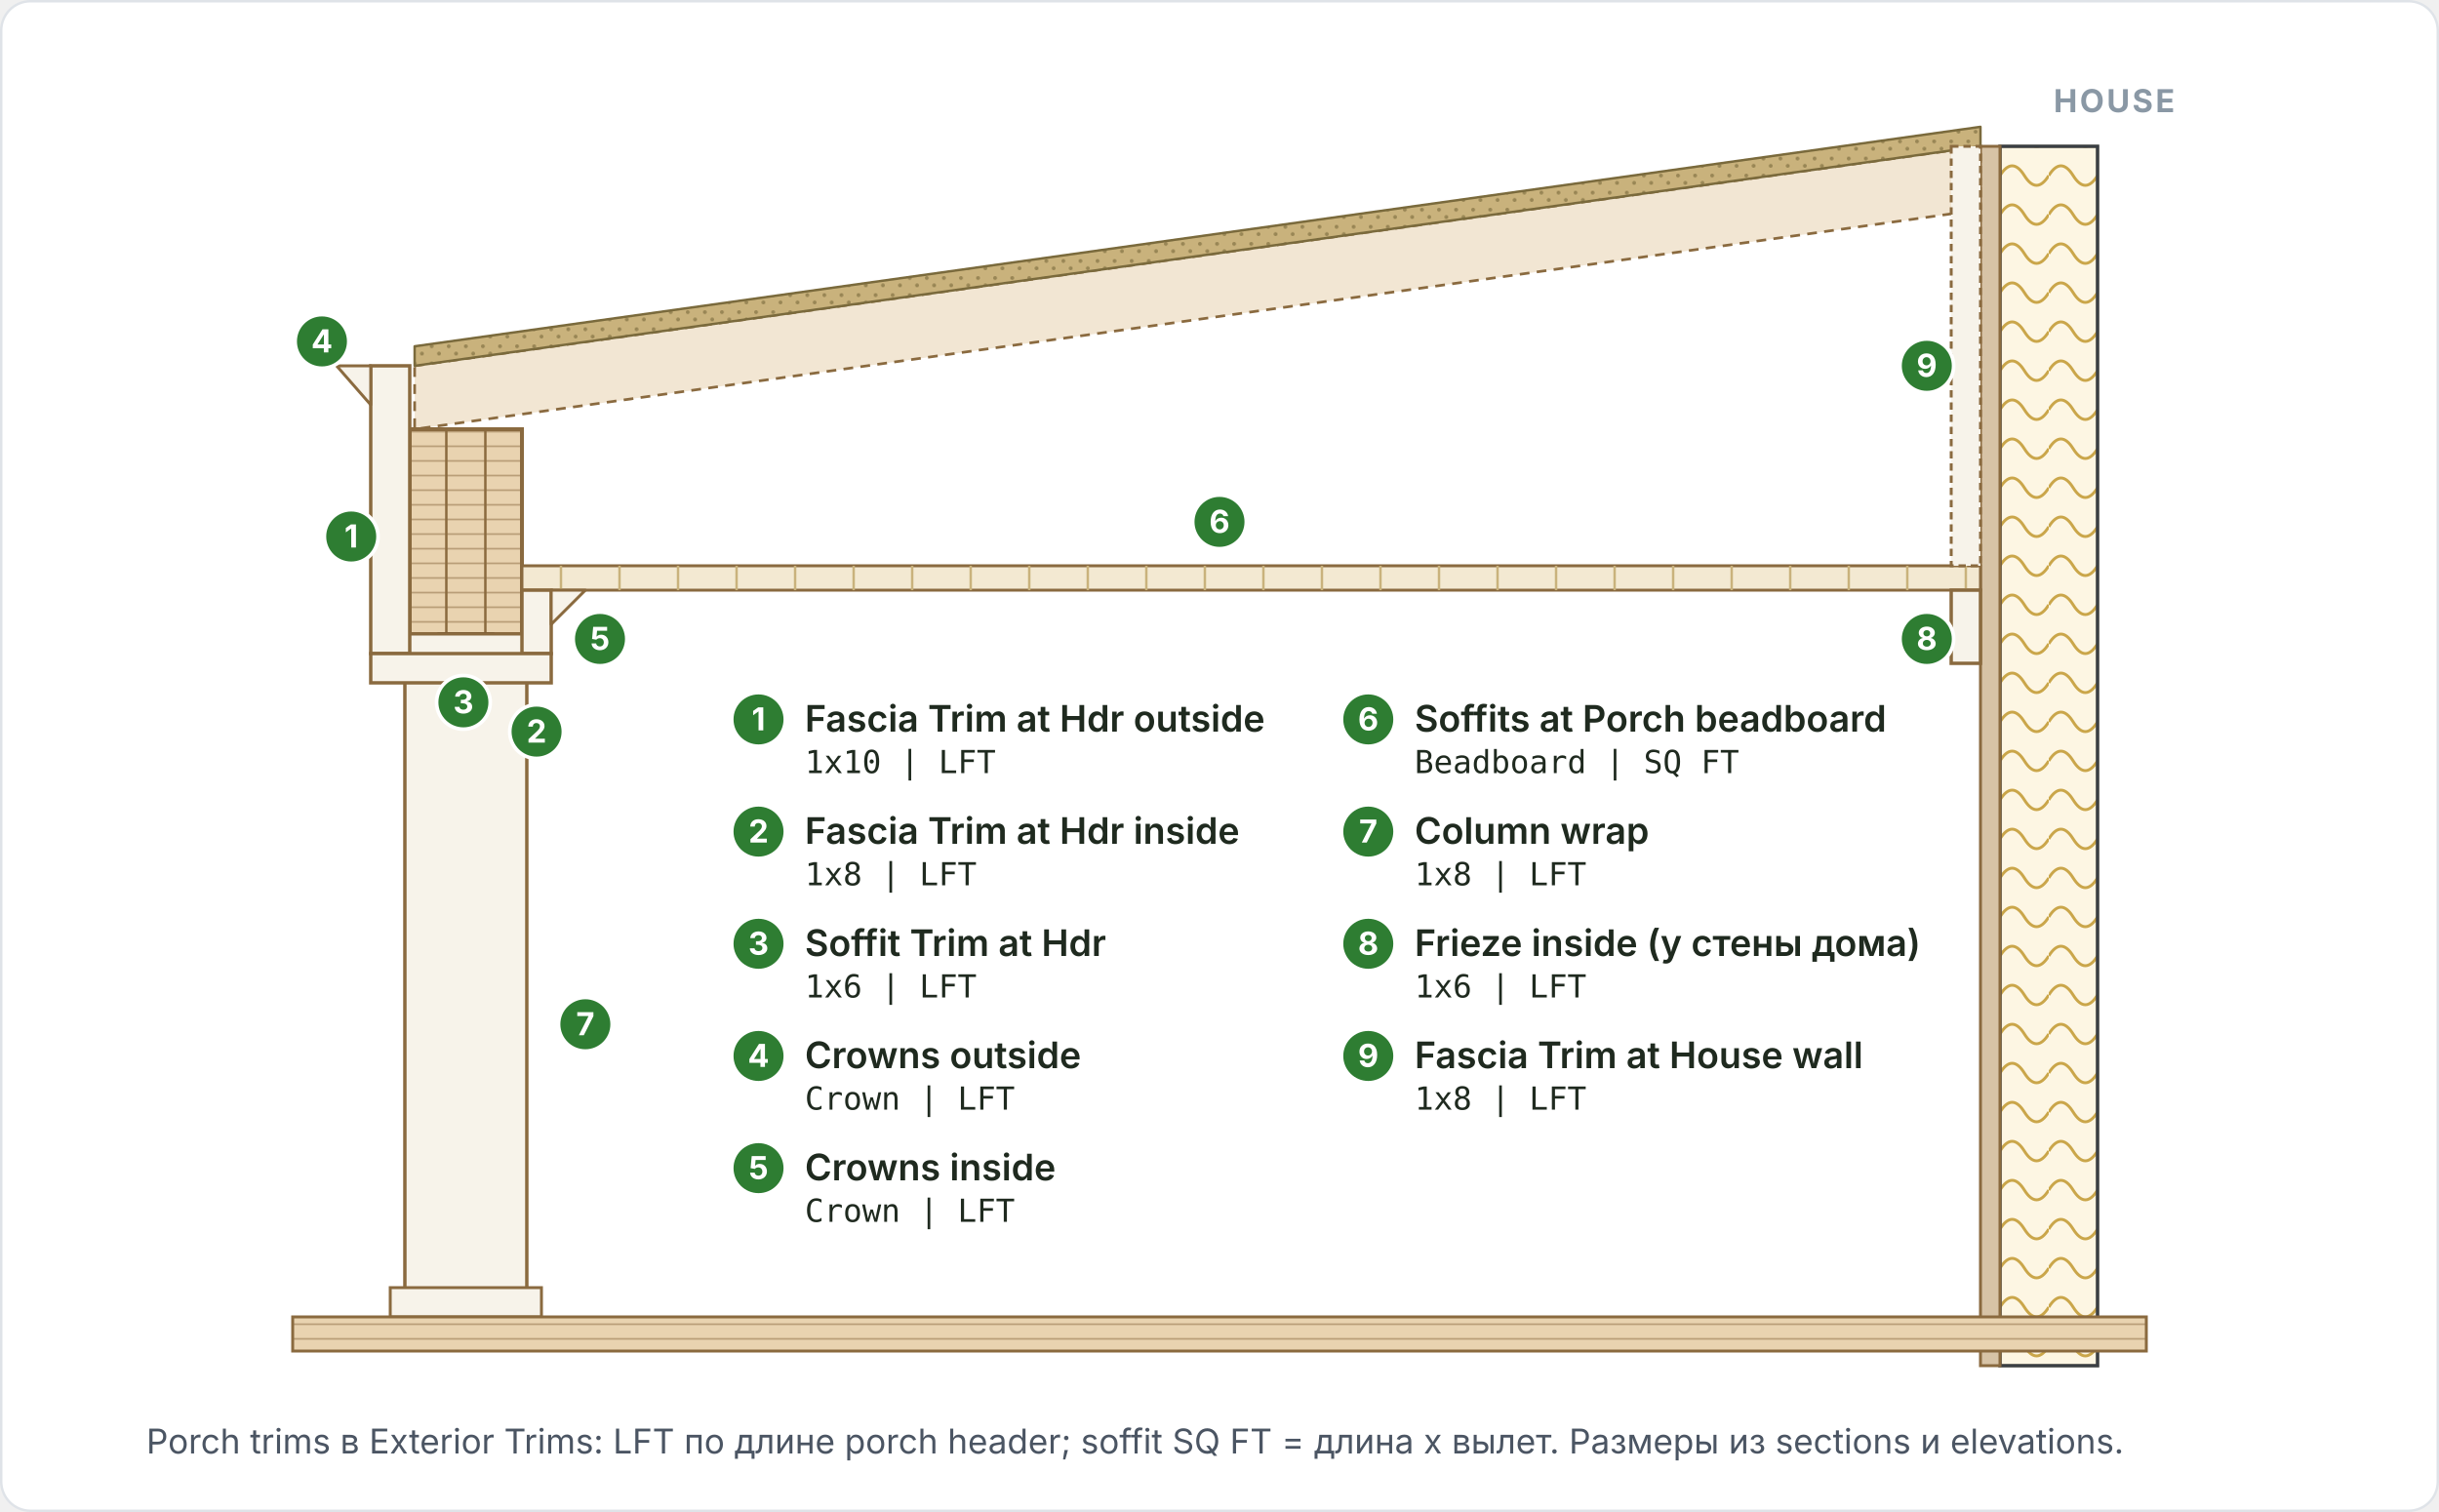
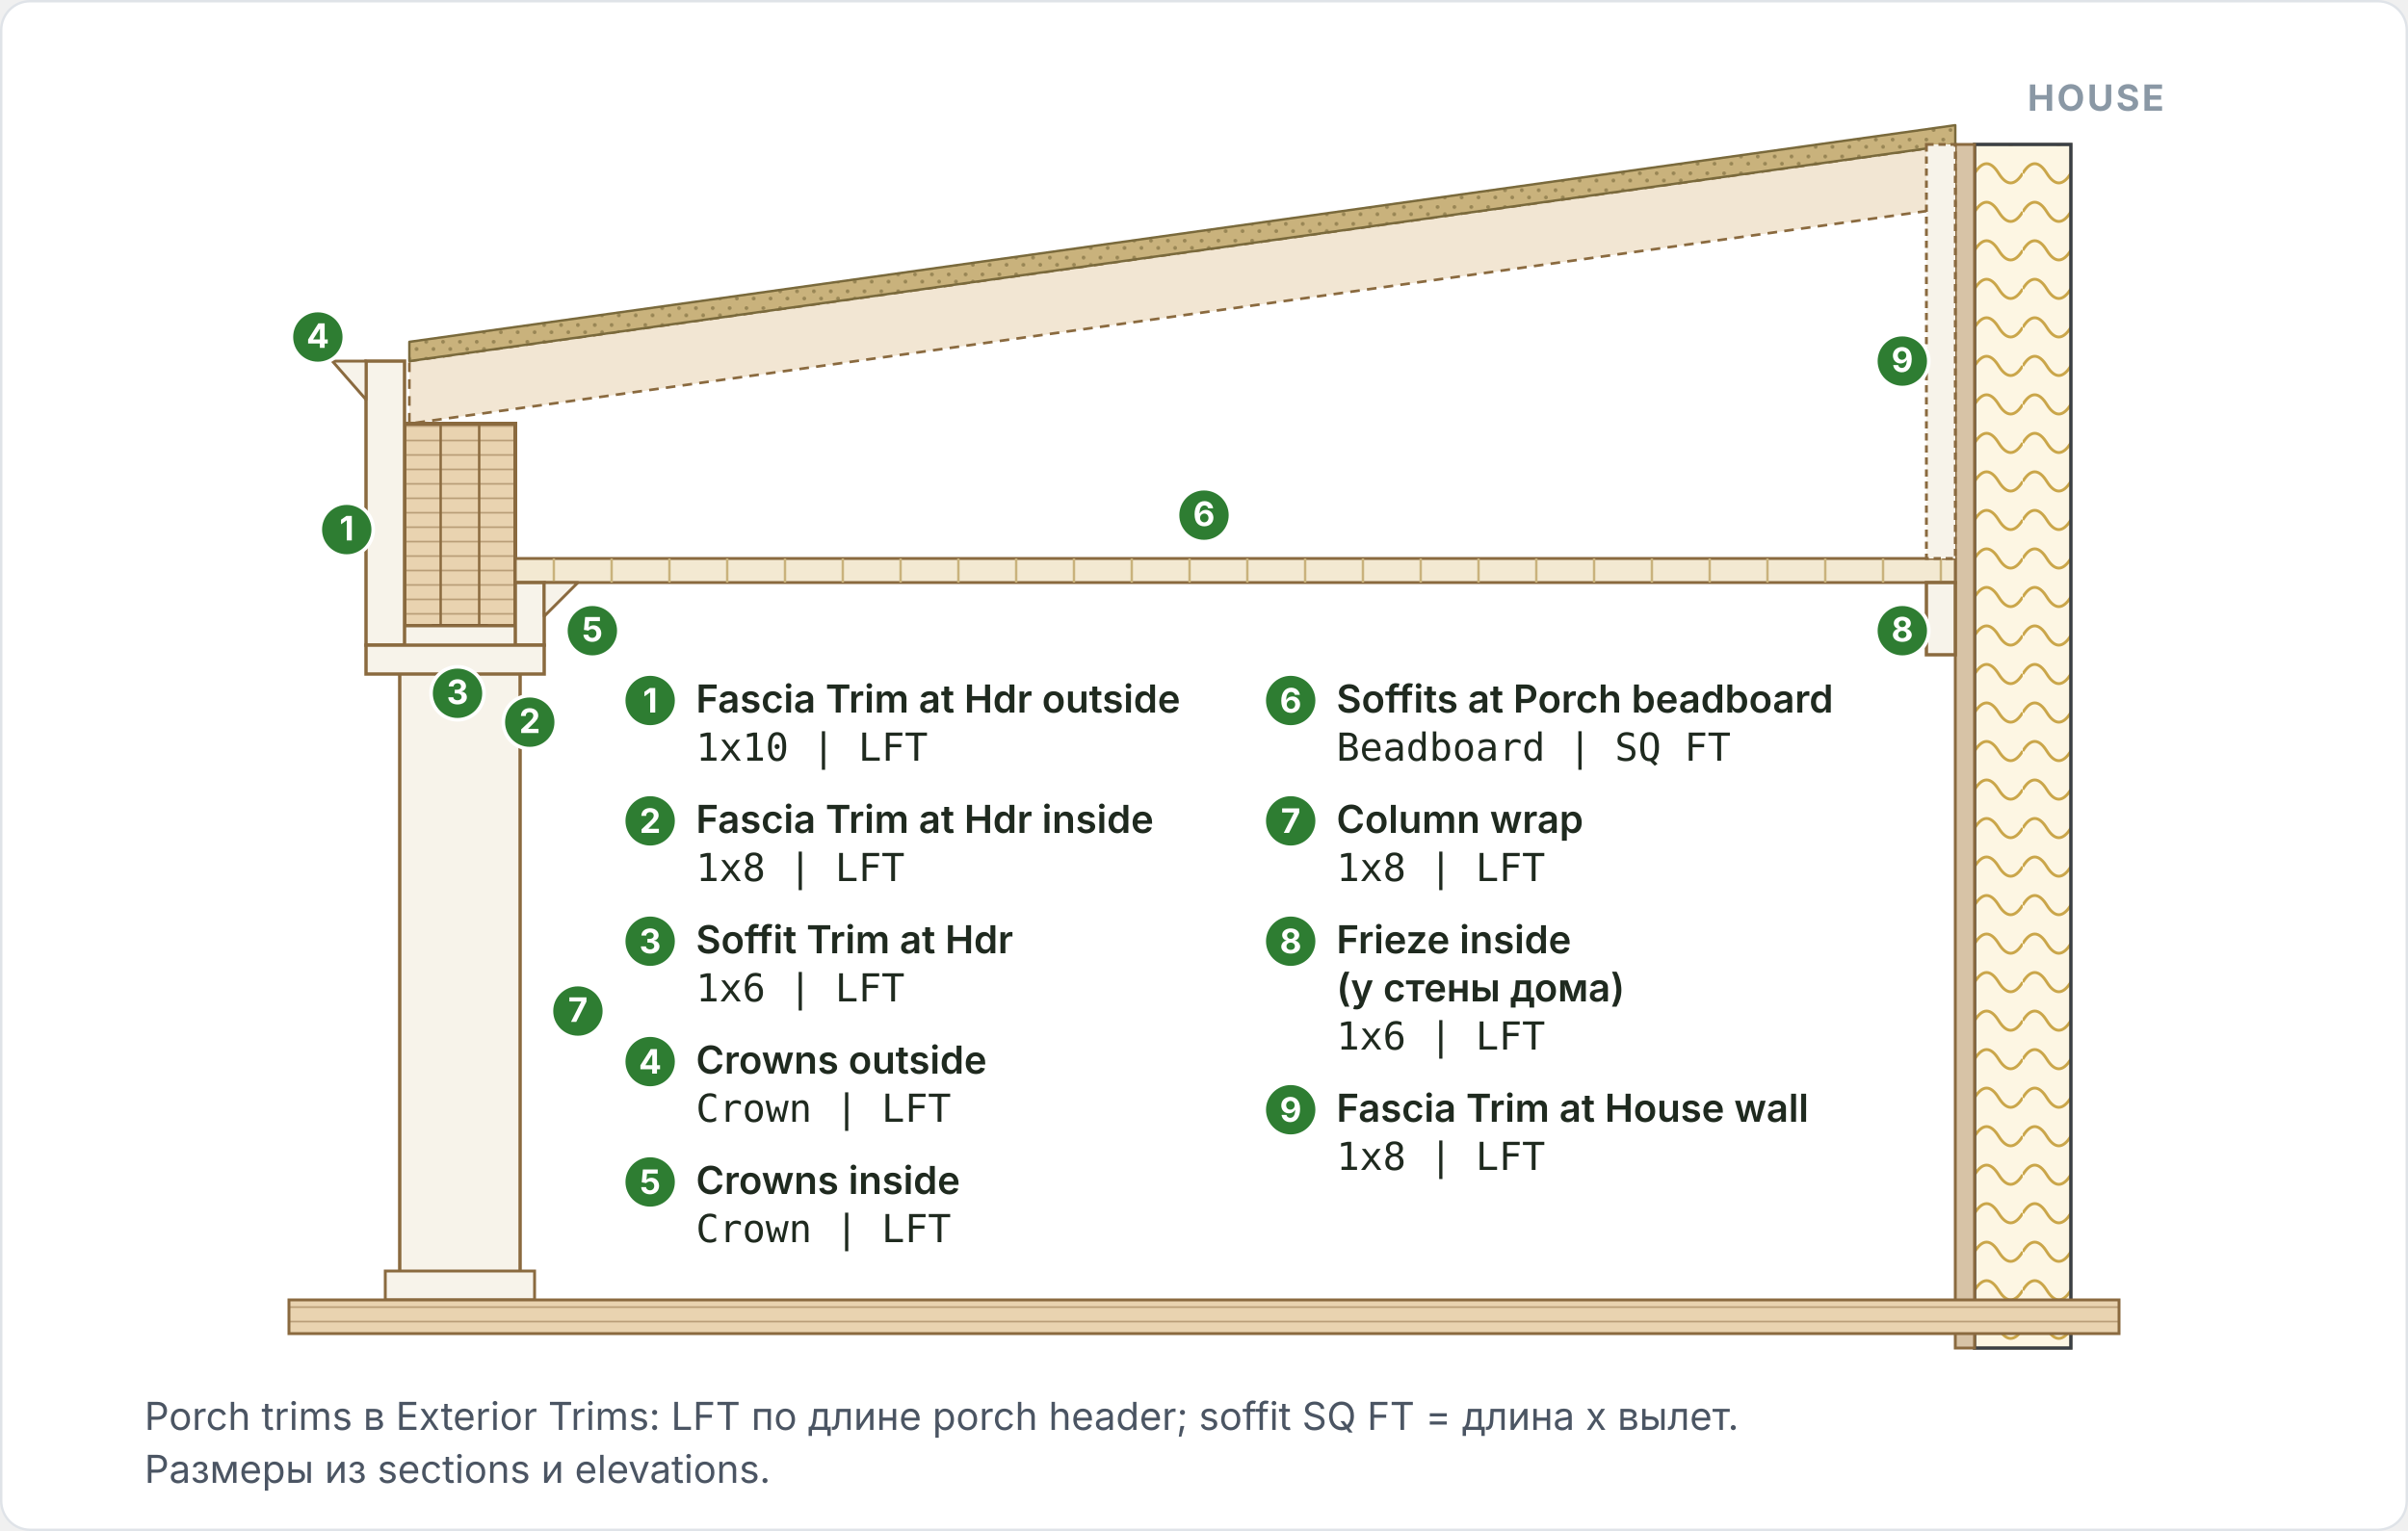
- <svg xmlns="http://www.w3.org/2000/svg" viewBox="0 0 1000 620" role="img" aria-labelledby="t d">
+ <svg xmlns="http://www.w3.org/2000/svg" viewBox="0 0 1000 636" role="img" aria-labelledby="t d">
  <defs>
    <marker id="arr" markerWidth="10" markerHeight="10" refX="9" refY="5" orient="auto" markerUnits="userSpaceOnUse">
      <path d="M0,1 L0,9 L10,5 z" fill="#2e7d32" />
    </marker>
    <marker id="arrInk" markerWidth="10" markerHeight="10" refX="9" refY="5" orient="auto" markerUnits="userSpaceOnUse">
      <path d="M0,1 L0,9 L10,5 z" fill="#3a3f44" />
    </marker>
    <marker id="arrRed" markerWidth="10" markerHeight="10" refX="9" refY="5" orient="auto" markerUnits="userSpaceOnUse">
      <path d="M0,1 L0,9 L10,5 z" fill="#c62828" />
    </marker>
    <marker id="dot" markerWidth="8" markerHeight="8" refX="4" refY="4" markerUnits="userSpaceOnUse">
      <circle cx="4" cy="4" r="3" fill="#2e7d32" />
    </marker>
    <marker id="tick" markerWidth="8" markerHeight="8" refX="4" refY="4" orient="auto" markerUnits="userSpaceOnUse">
      <path d="M4,0 L4,8" stroke="#3a3f44" stroke-width="1.4" />
    </marker>
    <pattern id="wood" width="12" height="12" patternUnits="userSpaceOnUse" patternTransform="rotate(45)">
      <rect width="12" height="12" fill="#e9d3b0" />
      <line x1="0" y1="0" x2="0" y2="12" stroke="#8a6a3f" stroke-width="0.9" opacity="0.55" />
    </pattern>
    <pattern id="pt" width="12" height="12" patternUnits="userSpaceOnUse" patternTransform="rotate(45)">
      <rect width="12" height="12" fill="#cfa26a" />
      <line x1="0" y1="0" x2="0" y2="12" stroke="#6c4b2a" stroke-width="1" opacity="0.6" />
    </pattern>
    <pattern id="conc" width="10" height="10" patternUnits="userSpaceOnUse">
      <rect width="10" height="10" fill="#cfd4d8" />
      <circle cx="2.5" cy="2.5" r="1" fill="#6b7378" opacity="0.7" />
      <circle cx="7" cy="6.5" r="1" fill="#6b7378" opacity="0.7" />
    </pattern>
    <pattern id="sheath" width="7" height="7" patternUnits="userSpaceOnUse">
      <rect width="7" height="7" fill="#c9b27c" />
      <circle cx="2" cy="2" r="0.8" fill="#7a6a3c" opacity="0.6" />
      <circle cx="5" cy="5" r="0.8" fill="#7a6a3c" opacity="0.6" />
    </pattern>
    <pattern id="batt" width="20" height="16" patternUnits="userSpaceOnUse">
      <rect width="20" height="16" fill="#fdf6e3" />
      <path d="M0,8 Q5,0 10,8 T20,8" fill="none" stroke="#caa64a" stroke-width="1.2" />
    </pattern>
    <pattern id="rigid" width="8" height="8" patternUnits="userSpaceOnUse">
      <rect width="8" height="8" fill="#fbe9c6" />
      <path d="M0,8 L8,0" stroke="#d9a441" stroke-width="0.8" />
    </pattern>
    <pattern id="cmu" width="40" height="20" patternUnits="userSpaceOnUse">
      <rect width="40" height="20" fill="#cfd4d8" />
      <path d="M0,10 H40 M20,0 V10 M0,10 V20 M40,10 V20" stroke="#6b7378" stroke-width="1" fill="none" />
    </pattern>
    <pattern id="gyp" width="6" height="6" patternUnits="userSpaceOnUse">
      <rect width="6" height="6" fill="#eef0f2" />
    </pattern>
    <pattern id="endgrain" width="6" height="6" patternUnits="userSpaceOnUse">
      <rect width="6" height="6" fill="#e9d3b0" />
      <path d="M0,3 H6" stroke="#8a6a3f" stroke-width="0.7" opacity="0.5" />
    </pattern>
    <pattern id="hatchRed" width="8" height="8" patternUnits="userSpaceOnUse" patternTransform="rotate(45)">
      <rect width="8" height="8" fill="#fff" />
      <line x1="0" y1="0" x2="0" y2="8" stroke="#c62828" stroke-width="1.2" opacity="0.6" />
    </pattern>
    <pattern id="hatchGrey" width="8" height="8" patternUnits="userSpaceOnUse" patternTransform="rotate(45)">
      <rect width="8" height="8" fill="#f3f4f6" />
      <line x1="0" y1="0" x2="0" y2="8" stroke="#9aa4ad" stroke-width="1" opacity="0.8" />
    </pattern>
    <style>
      .ln{fill:none;stroke:#3a3f44;stroke-width:1.6;stroke-linejoin:round}
      .thin{fill:none;stroke:#3a3f44;stroke-width:1.1}
      .lab{font:600 16px Inter, "Segoe UI", Arial, sans-serif;fill:#1f2a1f}
-       .lab2{font:600 15px Inter, "Segoe UI", Arial, sans-serif;fill:#1f2a1f}
-       .note{font:400 14px Inter, "Segoe UI", Arial, sans-serif;fill:#4b5563}
+       .lab2{font:600 16px Inter, "Segoe UI", Arial, sans-serif;fill:#1f2a1f}
+       .note{font:400 16px Inter, "Segoe UI", Arial, sans-serif;fill:#4b5563}
      .small{font:400 12.5px Inter, "Segoe UI", Arial, sans-serif;fill:#4b5563}
      .mono{font:500 14px "JetBrains Mono", Consolas, monospace;fill:#2e7d32}
-       .mono2{font:500 13px "JetBrains Mono", Consolas, monospace;fill:#1f2a1f}
-       .side{font:700 13px Inter, "Segoe UI", Arial, sans-serif;fill:#8a98a5;letter-spacing:1px}
+       .mono2{font:500 16px "JetBrains Mono", Consolas, monospace;fill:#1f2a1f}
+       .side{font:700 15px Inter, "Segoe UI", Arial, sans-serif;fill:#8a98a5;letter-spacing:1px}
      .lead{stroke:#2e7d32;stroke-width:1.5;fill:none;marker-end:url(#arr)}
      .leadInk{stroke:#3a3f44;stroke-width:1.3;fill:none;marker-end:url(#arrInk)}
      .leadRed{stroke:#c62828;stroke-width:1.5;fill:none;marker-end:url(#arrRed)}
      .dim{stroke:#3a3f44;stroke-width:1.1;fill:none;marker-start:url(#tick);marker-end:url(#tick)}
      .dimt{font:500 13px Inter, "Segoe UI", Arial, sans-serif;fill:#1f2a1f}
      .numc{fill:#2e7d32;stroke:#fff;stroke-width:1.5}
-       .numt{font:700 13px Inter, "Segoe UI", Arial, sans-serif;fill:#fff;text-anchor:middle}
+       .numt{font:700 14px Inter, "Segoe UI", Arial, sans-serif;fill:#fff;text-anchor:middle}
      .h{font:700 15px Inter, "Segoe UI", Arial, sans-serif;fill:#1f2a1f}
      .red{font:600 14px Inter, "Segoe UI", Arial, sans-serif;fill:#c62828}
      .green{font:600 14px Inter, "Segoe UI", Arial, sans-serif;fill:#2e7d32}
      .cap{font:400 13px Inter, "Segoe UI", Arial, sans-serif;fill:#1f2a1f}
    </style>
  </defs>
-   <rect x="0.5" y="0.5" width="999" height="619" rx="12" fill="#ffffff" stroke="#dfe3e8" />
+   <rect x="0.5" y="0.5" width="999" height="635" rx="12" fill="#ffffff" stroke="#dfe3e8" />
  <rect x="820" y="60" width="40" height="500" fill="url(#batt)" stroke="#caa64a" stroke-width="1" />
  <rect x="820" y="60" width="40" height="500" fill="none" stroke="#3a3f44" stroke-width="1.4" />
  <rect x="812" y="60" width="8" height="500" fill="#d7c3a6" stroke="#8a6a3f" stroke-width="1.2" />
  <text class="side" x="842" y="46">HOUSE</text>
  <polygon points="170.0,150.0 812.0,60.0 812.0,86.0 170.0,176.0" fill="#f2e6d3" stroke="#8a6a3f" stroke-width="1.1" stroke-linejoin="round" stroke-dasharray="4 3" />
  <polygon points="170.0,142.0 812.0,52.0 812.0,60.0 170.0,150.0" fill="url(#sheath)" stroke="#7a6a3c" stroke-width="1.0" stroke-linejoin="round" />
  <rect x="168" y="176" width="46" height="84" fill="url(#endgrain)" stroke="#8a6a3f" stroke-width="1.6" />
  <line x1="183" y1="176" x2="183" y2="260" stroke="#8a6a3f" stroke-width="1" />
  <line x1="199" y1="176" x2="199" y2="260" stroke="#8a6a3f" stroke-width="1" />
  <rect x="214" y="232" width="598" height="10" fill="#f3e9d2" stroke="#8a6a3f" stroke-width="1.2" />
  <line x1="230" y1="232" x2="230" y2="242" stroke="#c9b27c" stroke-width="1" />
  <line x1="254" y1="232" x2="254" y2="242" stroke="#c9b27c" stroke-width="1" />
  <line x1="278" y1="232" x2="278" y2="242" stroke="#c9b27c" stroke-width="1" />
  <line x1="302" y1="232" x2="302" y2="242" stroke="#c9b27c" stroke-width="1" />
  <line x1="326" y1="232" x2="326" y2="242" stroke="#c9b27c" stroke-width="1" />
  <line x1="350" y1="232" x2="350" y2="242" stroke="#c9b27c" stroke-width="1" />
  <line x1="374" y1="232" x2="374" y2="242" stroke="#c9b27c" stroke-width="1" />
  <line x1="398" y1="232" x2="398" y2="242" stroke="#c9b27c" stroke-width="1" />
  <line x1="422" y1="232" x2="422" y2="242" stroke="#c9b27c" stroke-width="1" />
  <line x1="446" y1="232" x2="446" y2="242" stroke="#c9b27c" stroke-width="1" />
  <line x1="470" y1="232" x2="470" y2="242" stroke="#c9b27c" stroke-width="1" />
  <line x1="494" y1="232" x2="494" y2="242" stroke="#c9b27c" stroke-width="1" />
  <line x1="518" y1="232" x2="518" y2="242" stroke="#c9b27c" stroke-width="1" />
  <line x1="542" y1="232" x2="542" y2="242" stroke="#c9b27c" stroke-width="1" />
  <line x1="566" y1="232" x2="566" y2="242" stroke="#c9b27c" stroke-width="1" />
  <line x1="590" y1="232" x2="590" y2="242" stroke="#c9b27c" stroke-width="1" />
  <line x1="614" y1="232" x2="614" y2="242" stroke="#c9b27c" stroke-width="1" />
  <line x1="638" y1="232" x2="638" y2="242" stroke="#c9b27c" stroke-width="1" />
  <line x1="662" y1="232" x2="662" y2="242" stroke="#c9b27c" stroke-width="1" />
  <line x1="686" y1="232" x2="686" y2="242" stroke="#c9b27c" stroke-width="1" />
  <line x1="710" y1="232" x2="710" y2="242" stroke="#c9b27c" stroke-width="1" />
  <line x1="734" y1="232" x2="734" y2="242" stroke="#c9b27c" stroke-width="1" />
  <line x1="758" y1="232" x2="758" y2="242" stroke="#c9b27c" stroke-width="1" />
  <line x1="782" y1="232" x2="782" y2="242" stroke="#c9b27c" stroke-width="1" />
  <line x1="806" y1="232" x2="806" y2="242" stroke="#c9b27c" stroke-width="1" />
  <rect x="180" y="260" width="22" height="280" fill="url(#pt)" stroke="#6c4b2a" stroke-width="1.3" />
  <rect x="166" y="272" width="50" height="268" fill="#f7f3ea" stroke="#8a6a3f" stroke-width="1.4" />
  <rect x="160" y="260" width="62" height="12" fill="#f7f3ea" stroke="#8a6a3f" stroke-width="1.2" />
  <rect x="160" y="528" width="62" height="12" fill="#f7f3ea" stroke="#8a6a3f" stroke-width="1.2" />
  <rect x="120" y="540" width="760" height="14" fill="url(#endgrain)" stroke="#8a6a3f" stroke-width="1.2" />
  <rect x="152" y="150" width="16" height="118" fill="#f7f3ea" stroke="#8a6a3f" stroke-width="1.4" />
  <rect x="214" y="242" width="12" height="26" fill="#f7f3ea" stroke="#8a6a3f" stroke-width="1.4" />
  <rect x="152" y="268" width="74" height="12" fill="#f7f3ea" stroke="#8a6a3f" stroke-width="1.4" />
  <polygon points="152.0,150.0 138.0,150.0 152.0,166.0" fill="#f7f3ea" stroke="#8a6a3f" stroke-width="1.2" stroke-linejoin="round" />
  <polygon points="226.0,242.0 240.0,242.0 226.0,256.0" fill="#f7f3ea" stroke="#8a6a3f" stroke-width="1.2" stroke-linejoin="round" />
  <rect x="800" y="242" width="12" height="30" fill="#f7f3ea" stroke="#8a6a3f" stroke-width="1.4" />
  <rect x="800" y="60" width="12" height="172" fill="#f7f3ea" stroke="#8a6a3f" stroke-width="1.2" stroke-dasharray="3 2" />
  <circle class="numc" cx="144" cy="220" r="11" />
  <text class="numt" x="144" y="224.5">1</text>
  <circle class="numc" cx="220" cy="300" r="11" />
  <text class="numt" x="220" y="304.5">2</text>
  <circle class="numc" cx="190" cy="288" r="11" />
  <text class="numt" x="190" y="292.5">3</text>
  <circle class="numc" cx="132" cy="140" r="11" />
  <text class="numt" x="132" y="144.5">4</text>
  <circle class="numc" cx="246" cy="262" r="11" />
  <text class="numt" x="246" y="266.5">5</text>
  <circle class="numc" cx="500" cy="214" r="11" />
  <text class="numt" x="500" y="218.5">6</text>
  <circle class="numc" cx="240" cy="420" r="11" />
  <text class="numt" x="240" y="424.5">7</text>
  <circle class="numc" cx="790" cy="262" r="11" />
  <text class="numt" x="790" y="266.5">8</text>
  <circle class="numc" cx="790" cy="150" r="11" />
  <text class="numt" x="790" y="154.5">9</text>
-   <circle class="numc" cx="311" cy="295" r="11" />
-   <text class="numt" x="311" y="299.5">1</text>
-   <text class="lab2" x="330" y="300">Fascia Trim at Hdr outside</text>
-   <text class="mono2" x="330" y="317">1x10 | LFT</text>
-   <circle class="numc" cx="311" cy="341" r="11" />
-   <text class="numt" x="311" y="345.5">2</text>
-   <text class="lab2" x="330" y="346">Fascia Trim at Hdr inside</text>
-   <text class="mono2" x="330" y="363">1x8 | LFT</text>
-   <circle class="numc" cx="311" cy="387" r="11" />
-   <text class="numt" x="311" y="391.5">3</text>
-   <text class="lab2" x="330" y="392">Soffit Trim at Hdr</text>
-   <text class="mono2" x="330" y="409">1x6 | LFT</text>
-   <circle class="numc" cx="311" cy="433" r="11" />
-   <text class="numt" x="311" y="437.5">4</text>
-   <text class="lab2" x="330" y="438">Crowns outside</text>
-   <text class="mono2" x="330" y="455">Crown | LFT</text>
-   <circle class="numc" cx="311" cy="479" r="11" />
-   <text class="numt" x="311" y="483.5">5</text>
-   <text class="lab2" x="330" y="484">Crowns inside</text>
-   <text class="mono2" x="330" y="501">Crown | LFT</text>
-   <circle class="numc" cx="561" cy="295" r="11" />
-   <text class="numt" x="561" y="299.5">6</text>
-   <text class="lab2" x="580" y="300">Soffits at Porch beadboard</text>
-   <text class="mono2" x="580" y="317">Beadboard | SQ FT</text>
-   <circle class="numc" cx="561" cy="341" r="11" />
-   <text class="numt" x="561" y="345.5">7</text>
-   <text class="lab2" x="580" y="346">Column wrap</text>
-   <text class="mono2" x="580" y="363">1x8 | LFT</text>
-   <circle class="numc" cx="561" cy="387" r="11" />
-   <text class="numt" x="561" y="391.5">8</text>
-   <text class="lab2" x="580" y="392">Frieze inside (у стены дома)</text>
-   <text class="mono2" x="580" y="409">1x6 | LFT</text>
-   <circle class="numc" cx="561" cy="433" r="11" />
-   <text class="numt" x="561" y="437.5">9</text>
-   <text class="lab2" x="580" y="438">Fascia Trim at House wall</text>
-   <text class="mono2" x="580" y="455">1x8 | LFT</text>
-   <text class="note" x="60" y="596">Porch trims в Exterior Trims: LFT по длине porch header; soffit SQ FT = длина x вылет. Размеры из sections и elevations.</text>
+   <circle class="numc" cx="270" cy="291" r="11" />
+   <text class="numt" x="270" y="296">1</text>
+   <text class="lab2" x="289" y="296">Fascia Trim at Hdr outside</text>
+   <text class="mono2" x="289" y="316">1x10 | LFT</text>
+   <circle class="numc" cx="270" cy="341" r="11" />
+   <text class="numt" x="270" y="346">2</text>
+   <text class="lab2" x="289" y="346">Fascia Trim at Hdr inside</text>
+   <text class="mono2" x="289" y="366">1x8 | LFT</text>
+   <circle class="numc" cx="270" cy="391" r="11" />
+   <text class="numt" x="270" y="396">3</text>
+   <text class="lab2" x="289" y="396">Soffit Trim at Hdr</text>
+   <text class="mono2" x="289" y="416">1x6 | LFT</text>
+   <circle class="numc" cx="270" cy="441" r="11" />
+   <text class="numt" x="270" y="446">4</text>
+   <text class="lab2" x="289" y="446">Crowns outside</text>
+   <text class="mono2" x="289" y="466">Crown | LFT</text>
+   <circle class="numc" cx="270" cy="491" r="11" />
+   <text class="numt" x="270" y="496">5</text>
+   <text class="lab2" x="289" y="496">Crowns inside</text>
+   <text class="mono2" x="289" y="516">Crown | LFT</text>
+   <circle class="numc" cx="536" cy="291" r="11" />
+   <text class="numt" x="536" y="296">6</text>
+   <text class="lab2" x="555" y="296">Soffits at Porch beadboard</text>
+   <text class="mono2" x="555" y="316">Beadboard | SQ FT</text>
+   <circle class="numc" cx="536" cy="341" r="11" />
+   <text class="numt" x="536" y="346">7</text>
+   <text class="lab2" x="555" y="346">Column wrap</text>
+   <text class="mono2" x="555" y="366">1x8 | LFT</text>
+   <circle class="numc" cx="536" cy="391" r="11" />
+   <text class="numt" x="536" y="396">8</text>
+   <text class="lab2" x="555" y="396">Frieze inside</text>
+   <text class="lab2" x="555" y="416">(у стены дома)</text>
+   <text class="mono2" x="555" y="436">1x6 | LFT</text>
+   <circle class="numc" cx="536" cy="461" r="11" />
+   <text class="numt" x="536" y="466">9</text>
+   <text class="lab2" x="555" y="466">Fascia Trim at House wall</text>
+   <text class="mono2" x="555" y="486">1x8 | LFT</text>
+   <text class="note" x="60" y="594">Porch trims в Exterior Trims: LFT по длине porch header; soffit SQ FT = длина x вылет.</text>
+   <text class="note" x="60" y="616">Размеры из sections и elevations.</text>
</svg>
